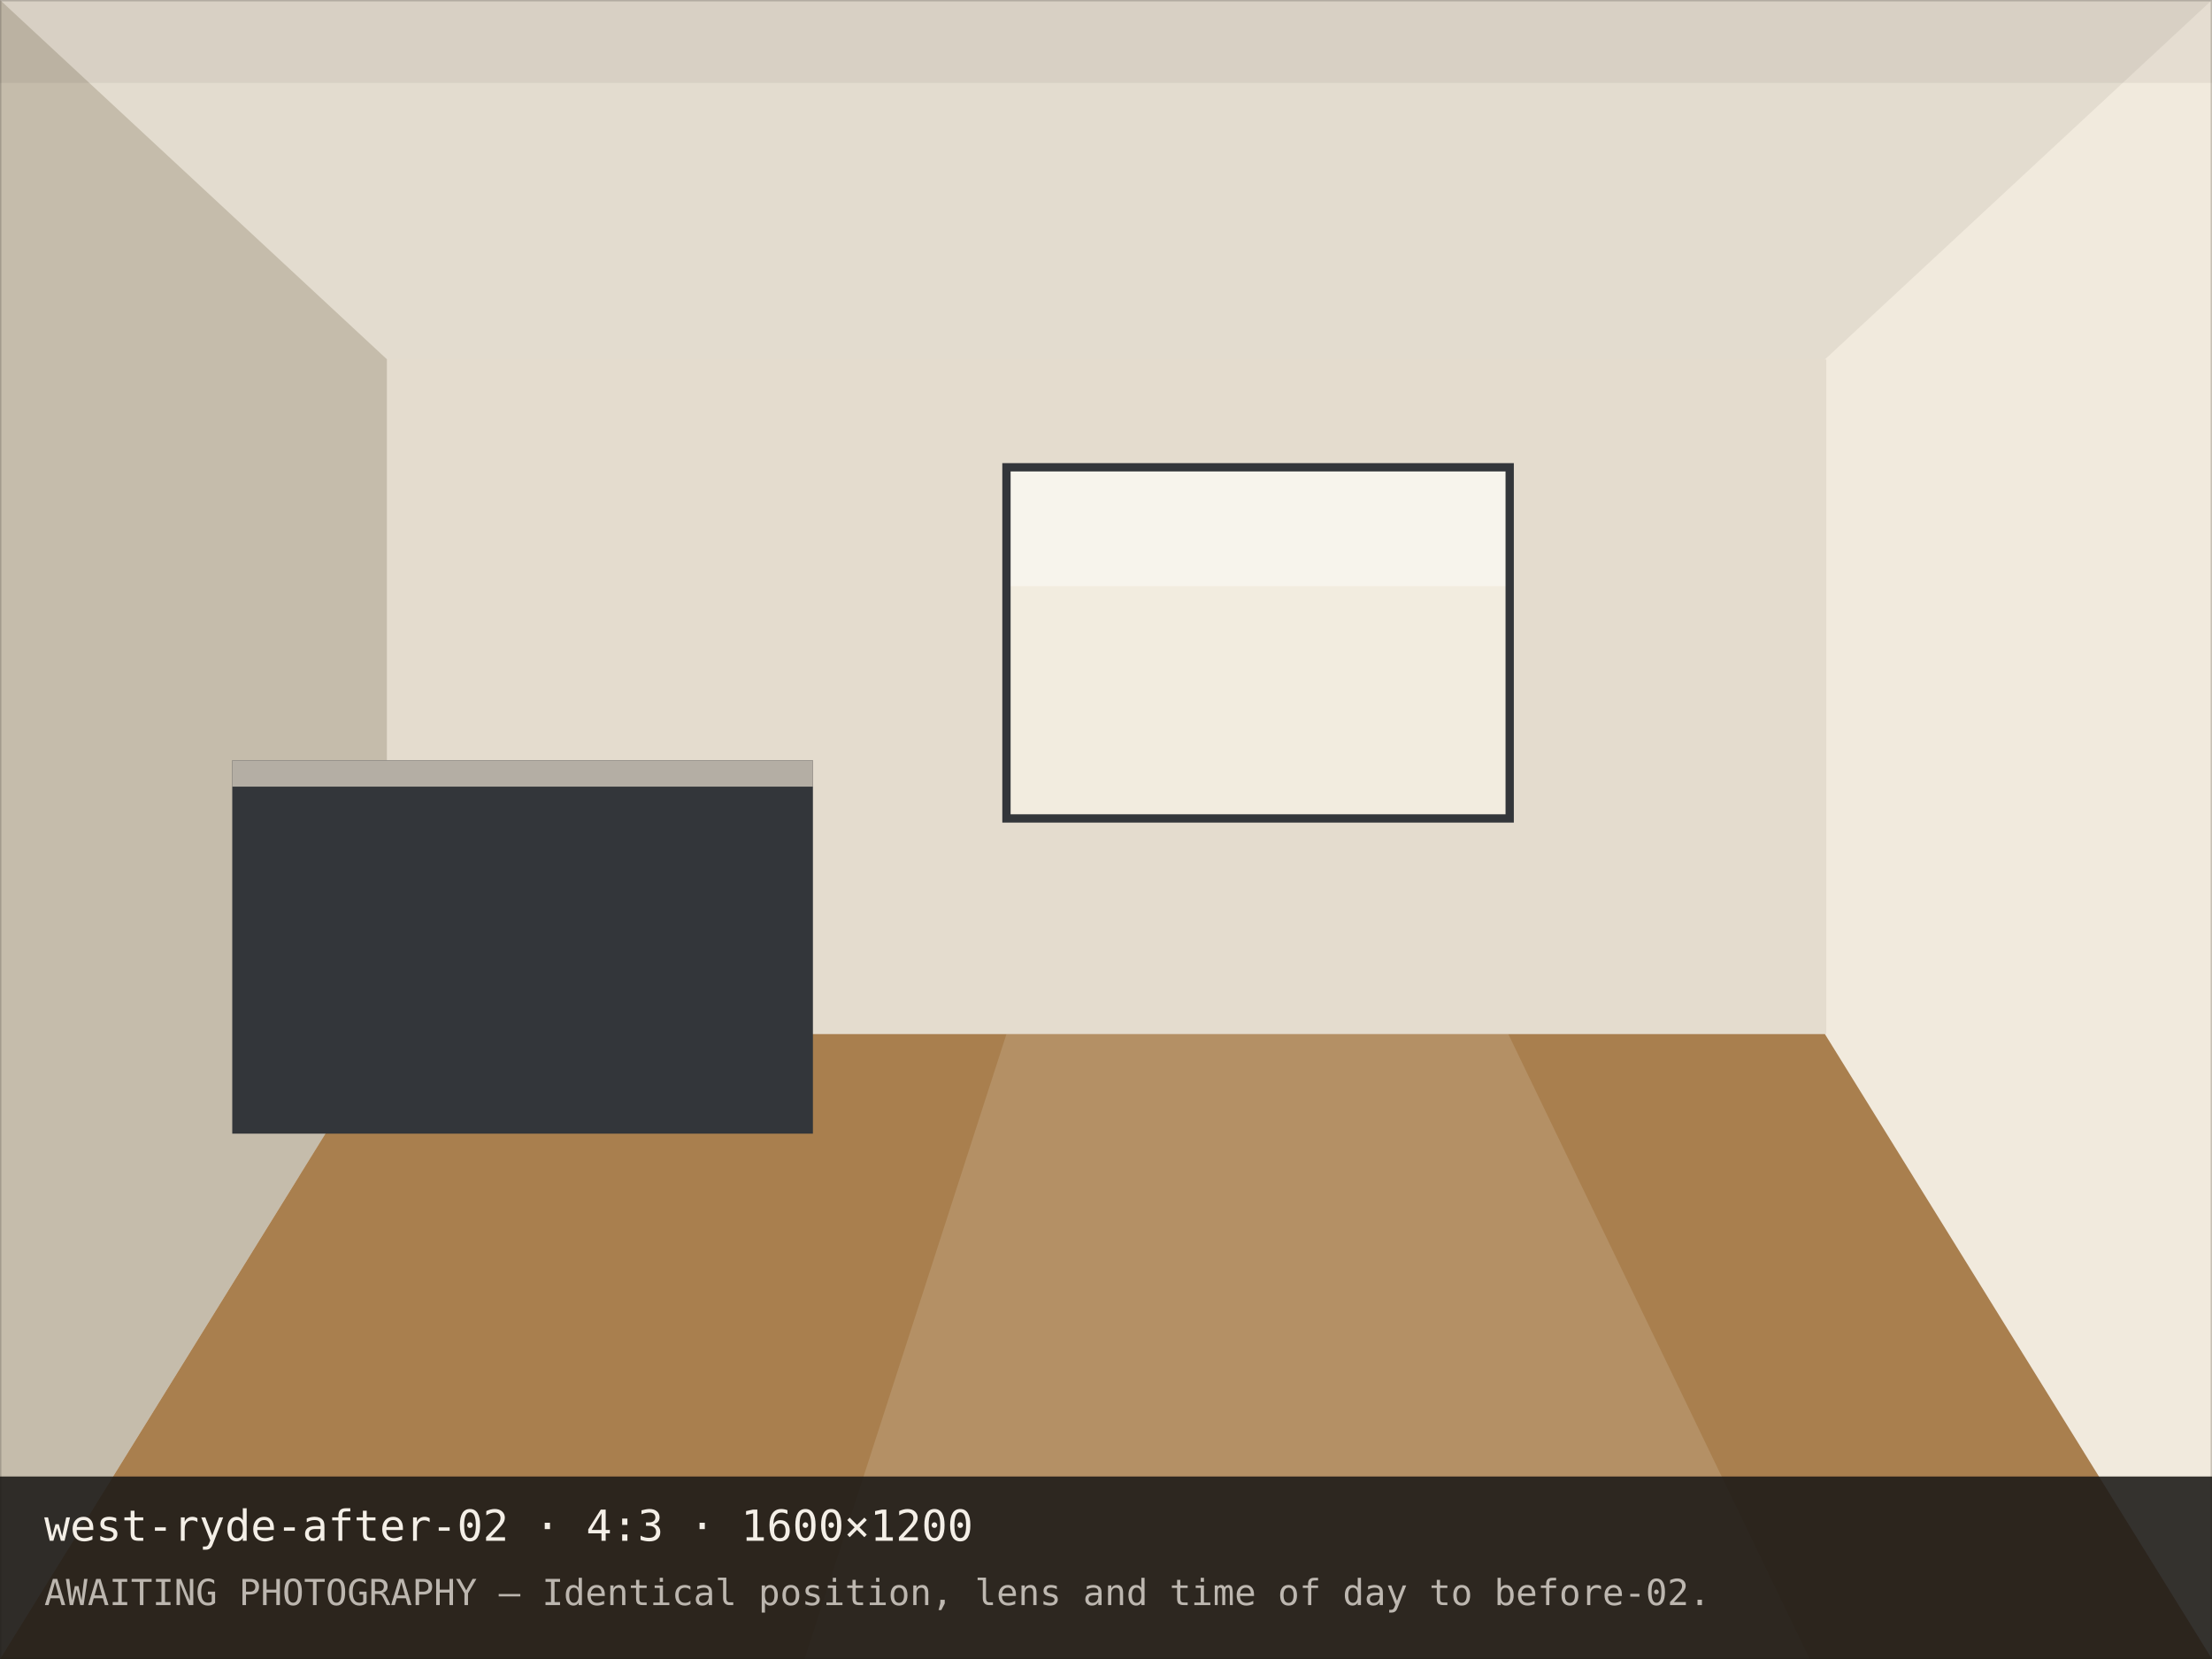
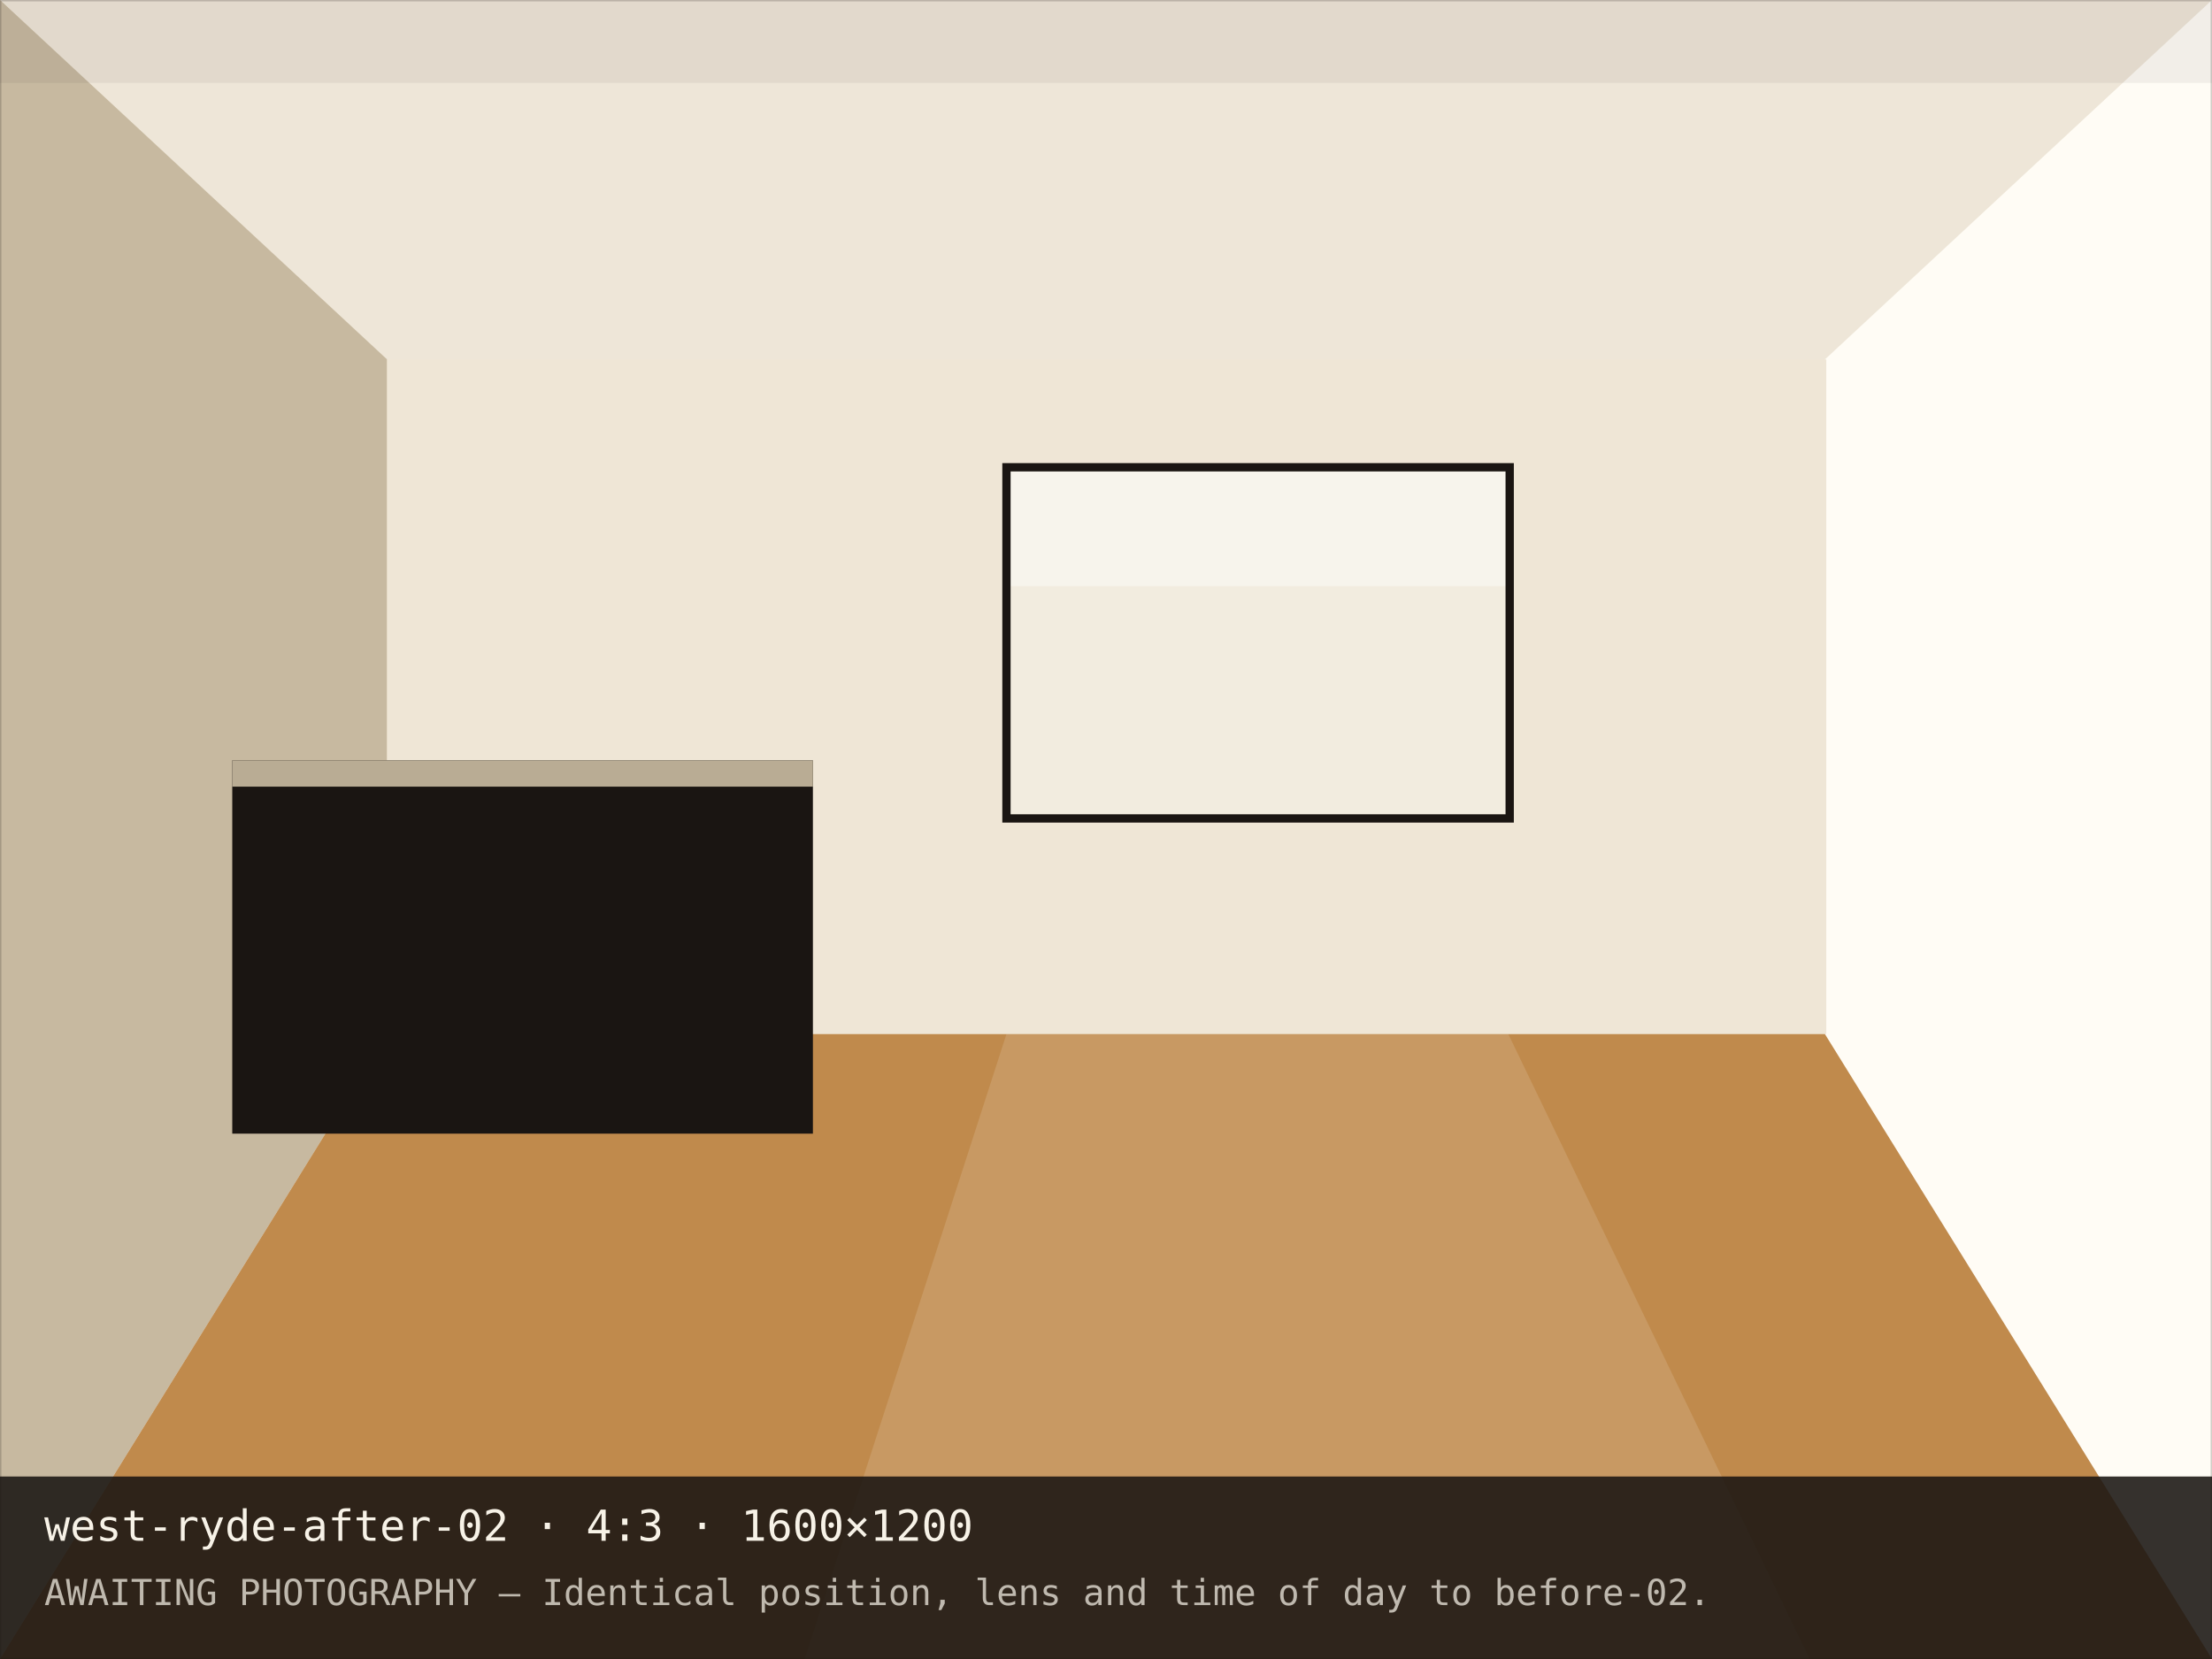
<svg xmlns="http://www.w3.org/2000/svg" width="1600" height="1200" viewBox="0 0 1600 1200" role="img" aria-label="Temporary placeholder awaiting photography: Identical position, lens and time of day to before-02.">
-   <rect x="0" y="0" width="1600" height="851" fill="#e4dcce" />
-   <polygon points="0,0 1600,0 1320,260 280,260" fill="#e3dccf" />
-   <polygon points="0,0 280,260 280,748 0,1200" fill="#c5bcab" />
-   <polygon points="1600,0 1320,260 1320,748 1600,1200" fill="#f1eadd" />
-   <rect x="280" y="260" width="1041" height="488" fill="#e4dcce" />
+   <rect x="0" y="0" width="1600" height="851" fill="#efe6d6" />
+   <polygon points="0,0 1600,0 1320,260 280,260" fill="#eee6d8" />
+   <polygon points="0,0 280,260 280,748 0,1200" fill="#c7b9a0" />
+   <polygon points="1600,0 1320,260 1320,748 1600,1200" fill="#fffcf5" />
+   <rect x="280" y="260" width="1041" height="488" fill="#efe6d6" />
  <rect x="728" y="338" width="364" height="254" fill="#F2ECDF" />
  <rect x="728" y="338" width="364" height="86" fill="#FFFFFF" opacity="0.4" />
-   <rect x="728" y="338" width="364" height="254" fill="none" stroke="#33363a" stroke-width="6" />
-   <polygon points="0,1200 280,748 1320,748 1600,1200" fill="#a97f4e" />
+   <rect x="728" y="338" width="364" height="254" fill="none" stroke="#1a1512" stroke-width="6" />
+   <polygon points="0,1200 280,748 1320,748 1600,1200" fill="#c08a4c" />
  <polygon points="728,748 1091,748 1309,1200 582,1200" fill="#FFFFFF" opacity="0.13" />
-   <rect x="168" y="550" width="420" height="270" fill="#33363a" />
-   <rect x="168" y="550" width="420" height="19" fill="#b4aea4" />
-   <rect x="0" y="0" width="1600" height="60" fill="#1B1917" opacity="0.06" />
-   <rect x="0" y="1068" width="1600" height="132" fill="#1B1917" opacity="0.88" />
-   <text x="32" y="1114.5" font-family="ui-monospace, Menlo, monospace" font-size="31" fill="#F4EFE7">west-ryde-after-02 · 4:3 · 1600×1200</text>
-   <text x="32" y="1161" font-family="ui-monospace, Menlo, monospace" font-size="26" fill="#F4EFE7" opacity="0.72">AWAITING PHOTOGRAPHY — Identical position, lens and time of day to before-02.</text>
-   <rect x="0.5" y="0.5" width="1599" height="1199" fill="none" stroke="#1B1917" stroke-opacity="0.2" />
+   <rect x="168" y="550" width="420" height="270" fill="#1a1512" />
+   <rect x="168" y="550" width="420" height="19" fill="#b9ac94" />
+   <rect x="0" y="0" width="1600" height="60" fill="#1A1512" opacity="0.06" />
+   <rect x="0" y="1068" width="1600" height="132" fill="#1A1512" opacity="0.88" />
+   <text x="32" y="1114.5" font-family="ui-monospace, Menlo, monospace" font-size="31" fill="#F7F2E7">west-ryde-after-02 · 4:3 · 1600×1200</text>
+   <text x="32" y="1161" font-family="ui-monospace, Menlo, monospace" font-size="26" fill="#F7F2E7" opacity="0.72">AWAITING PHOTOGRAPHY — Identical position, lens and time of day to before-02.</text>
+   <rect x="0.5" y="0.5" width="1599" height="1199" fill="none" stroke="#1A1512" stroke-opacity="0.2" />
</svg>
